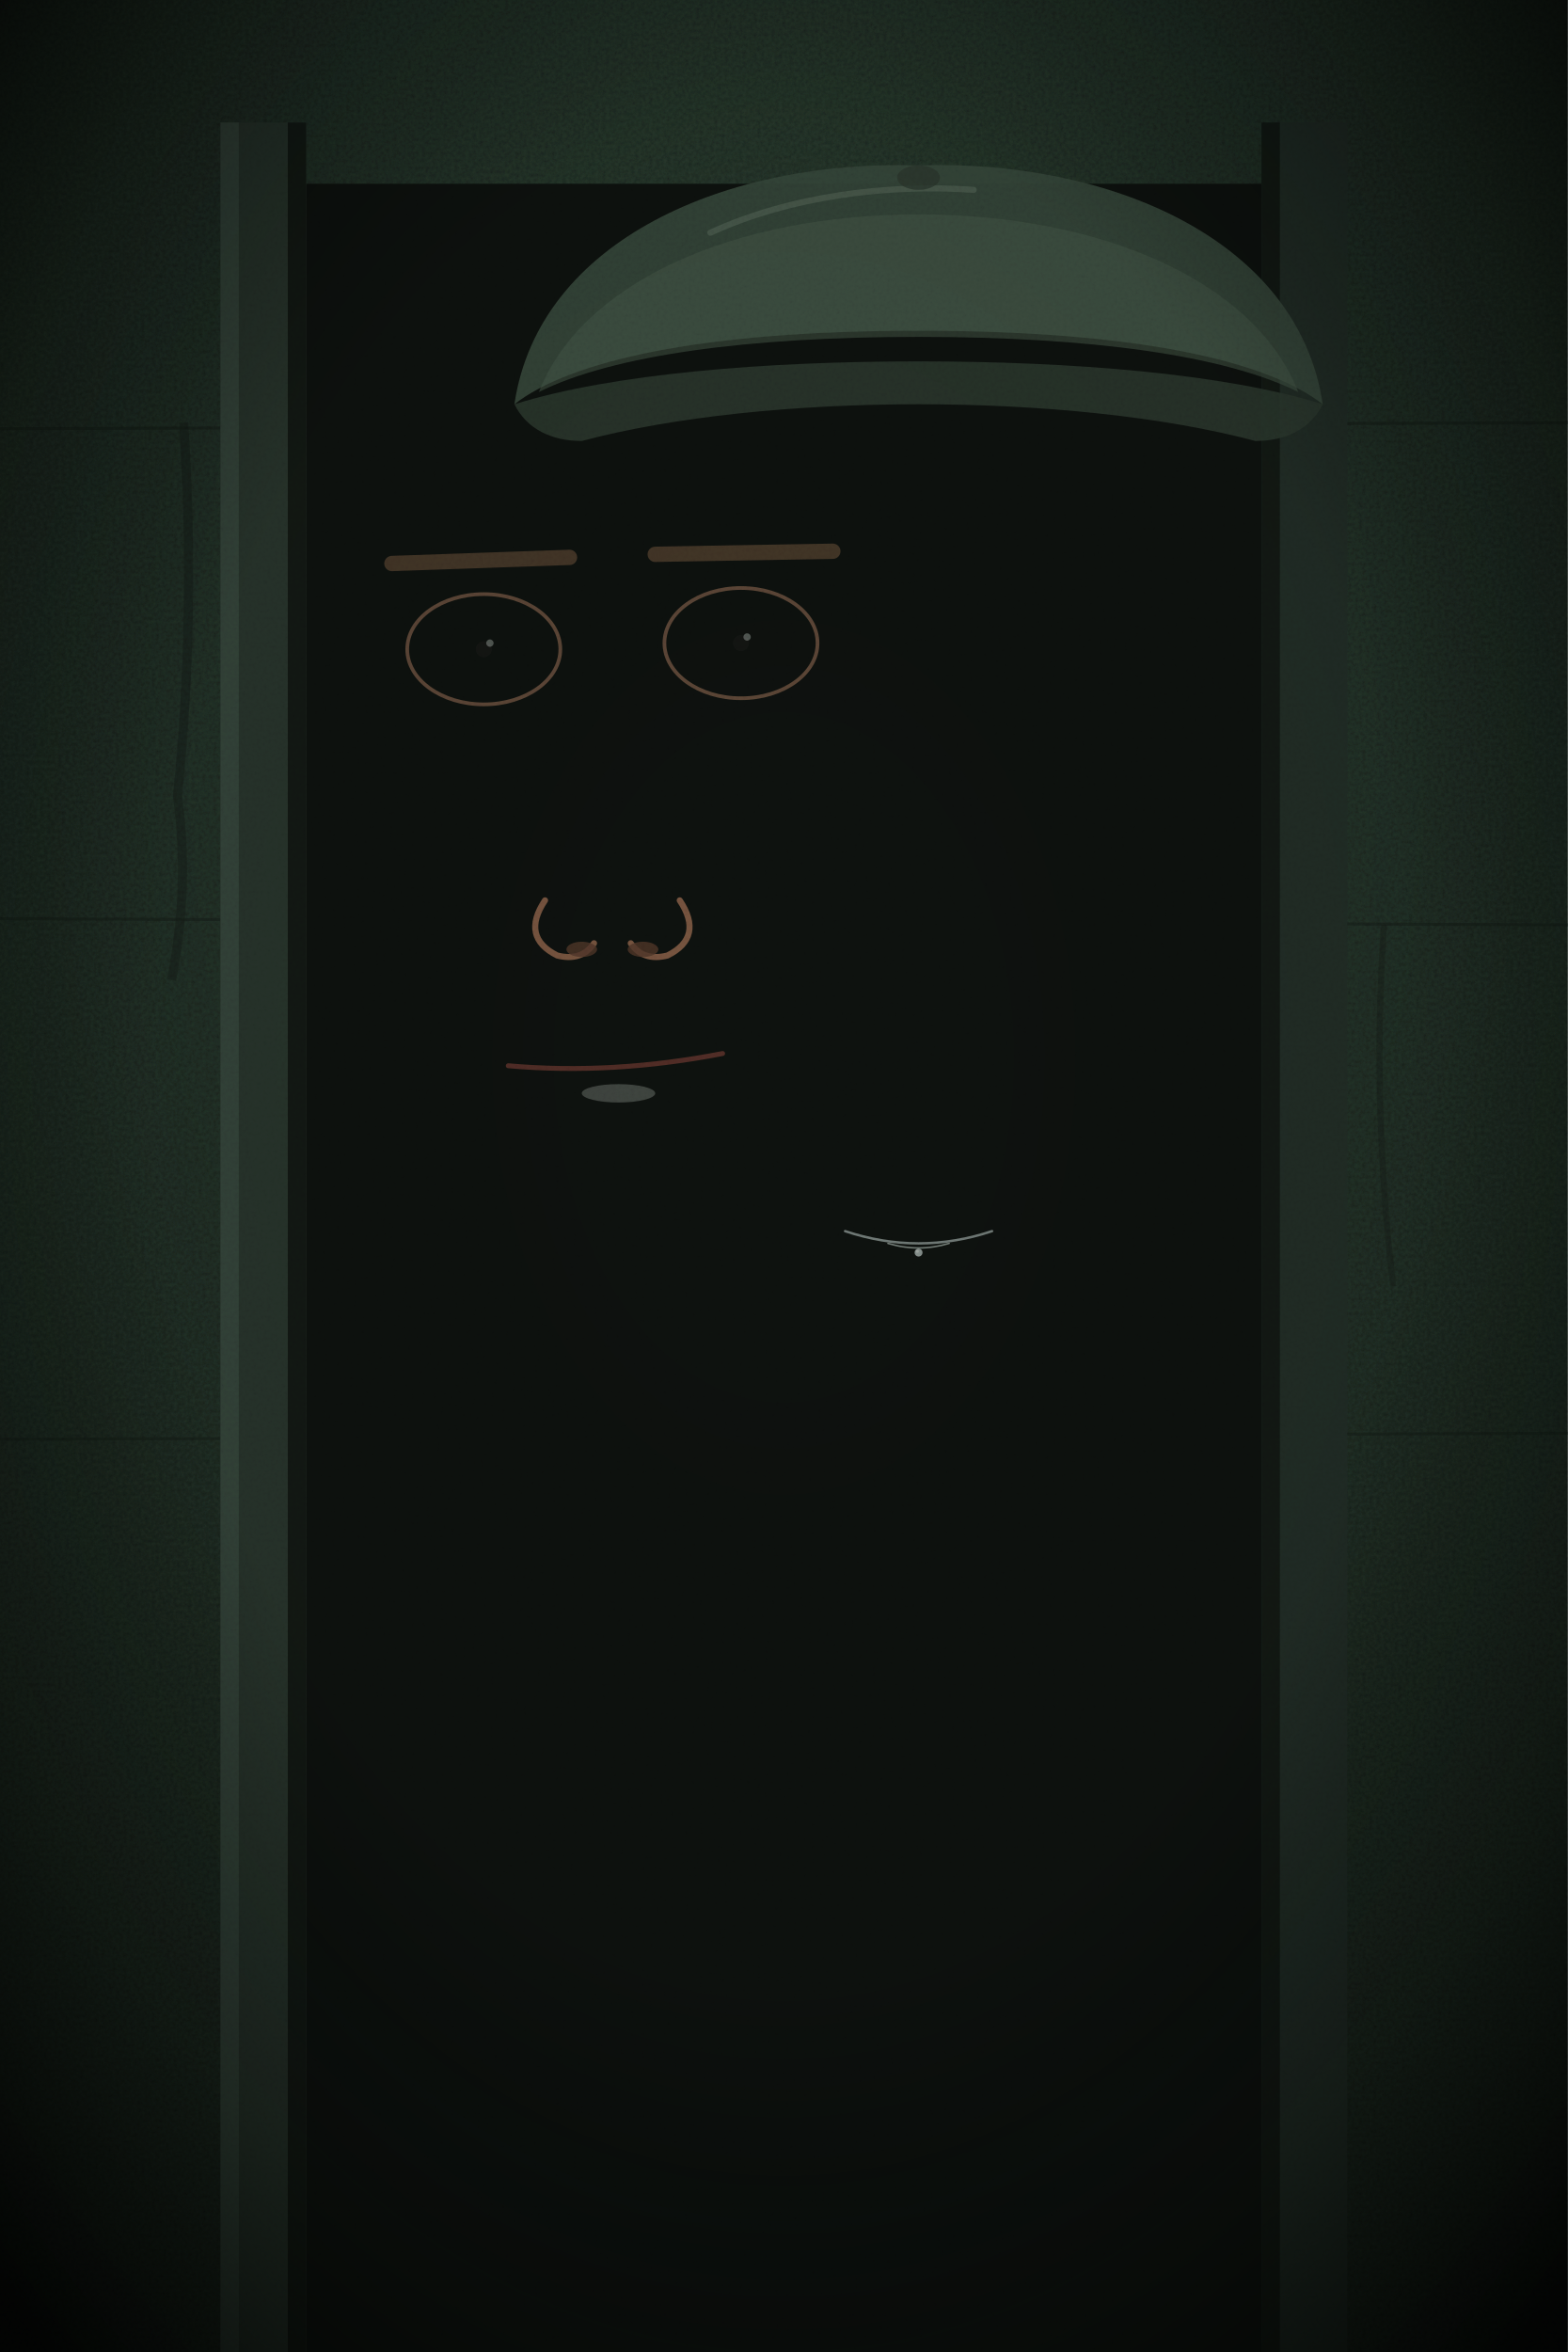
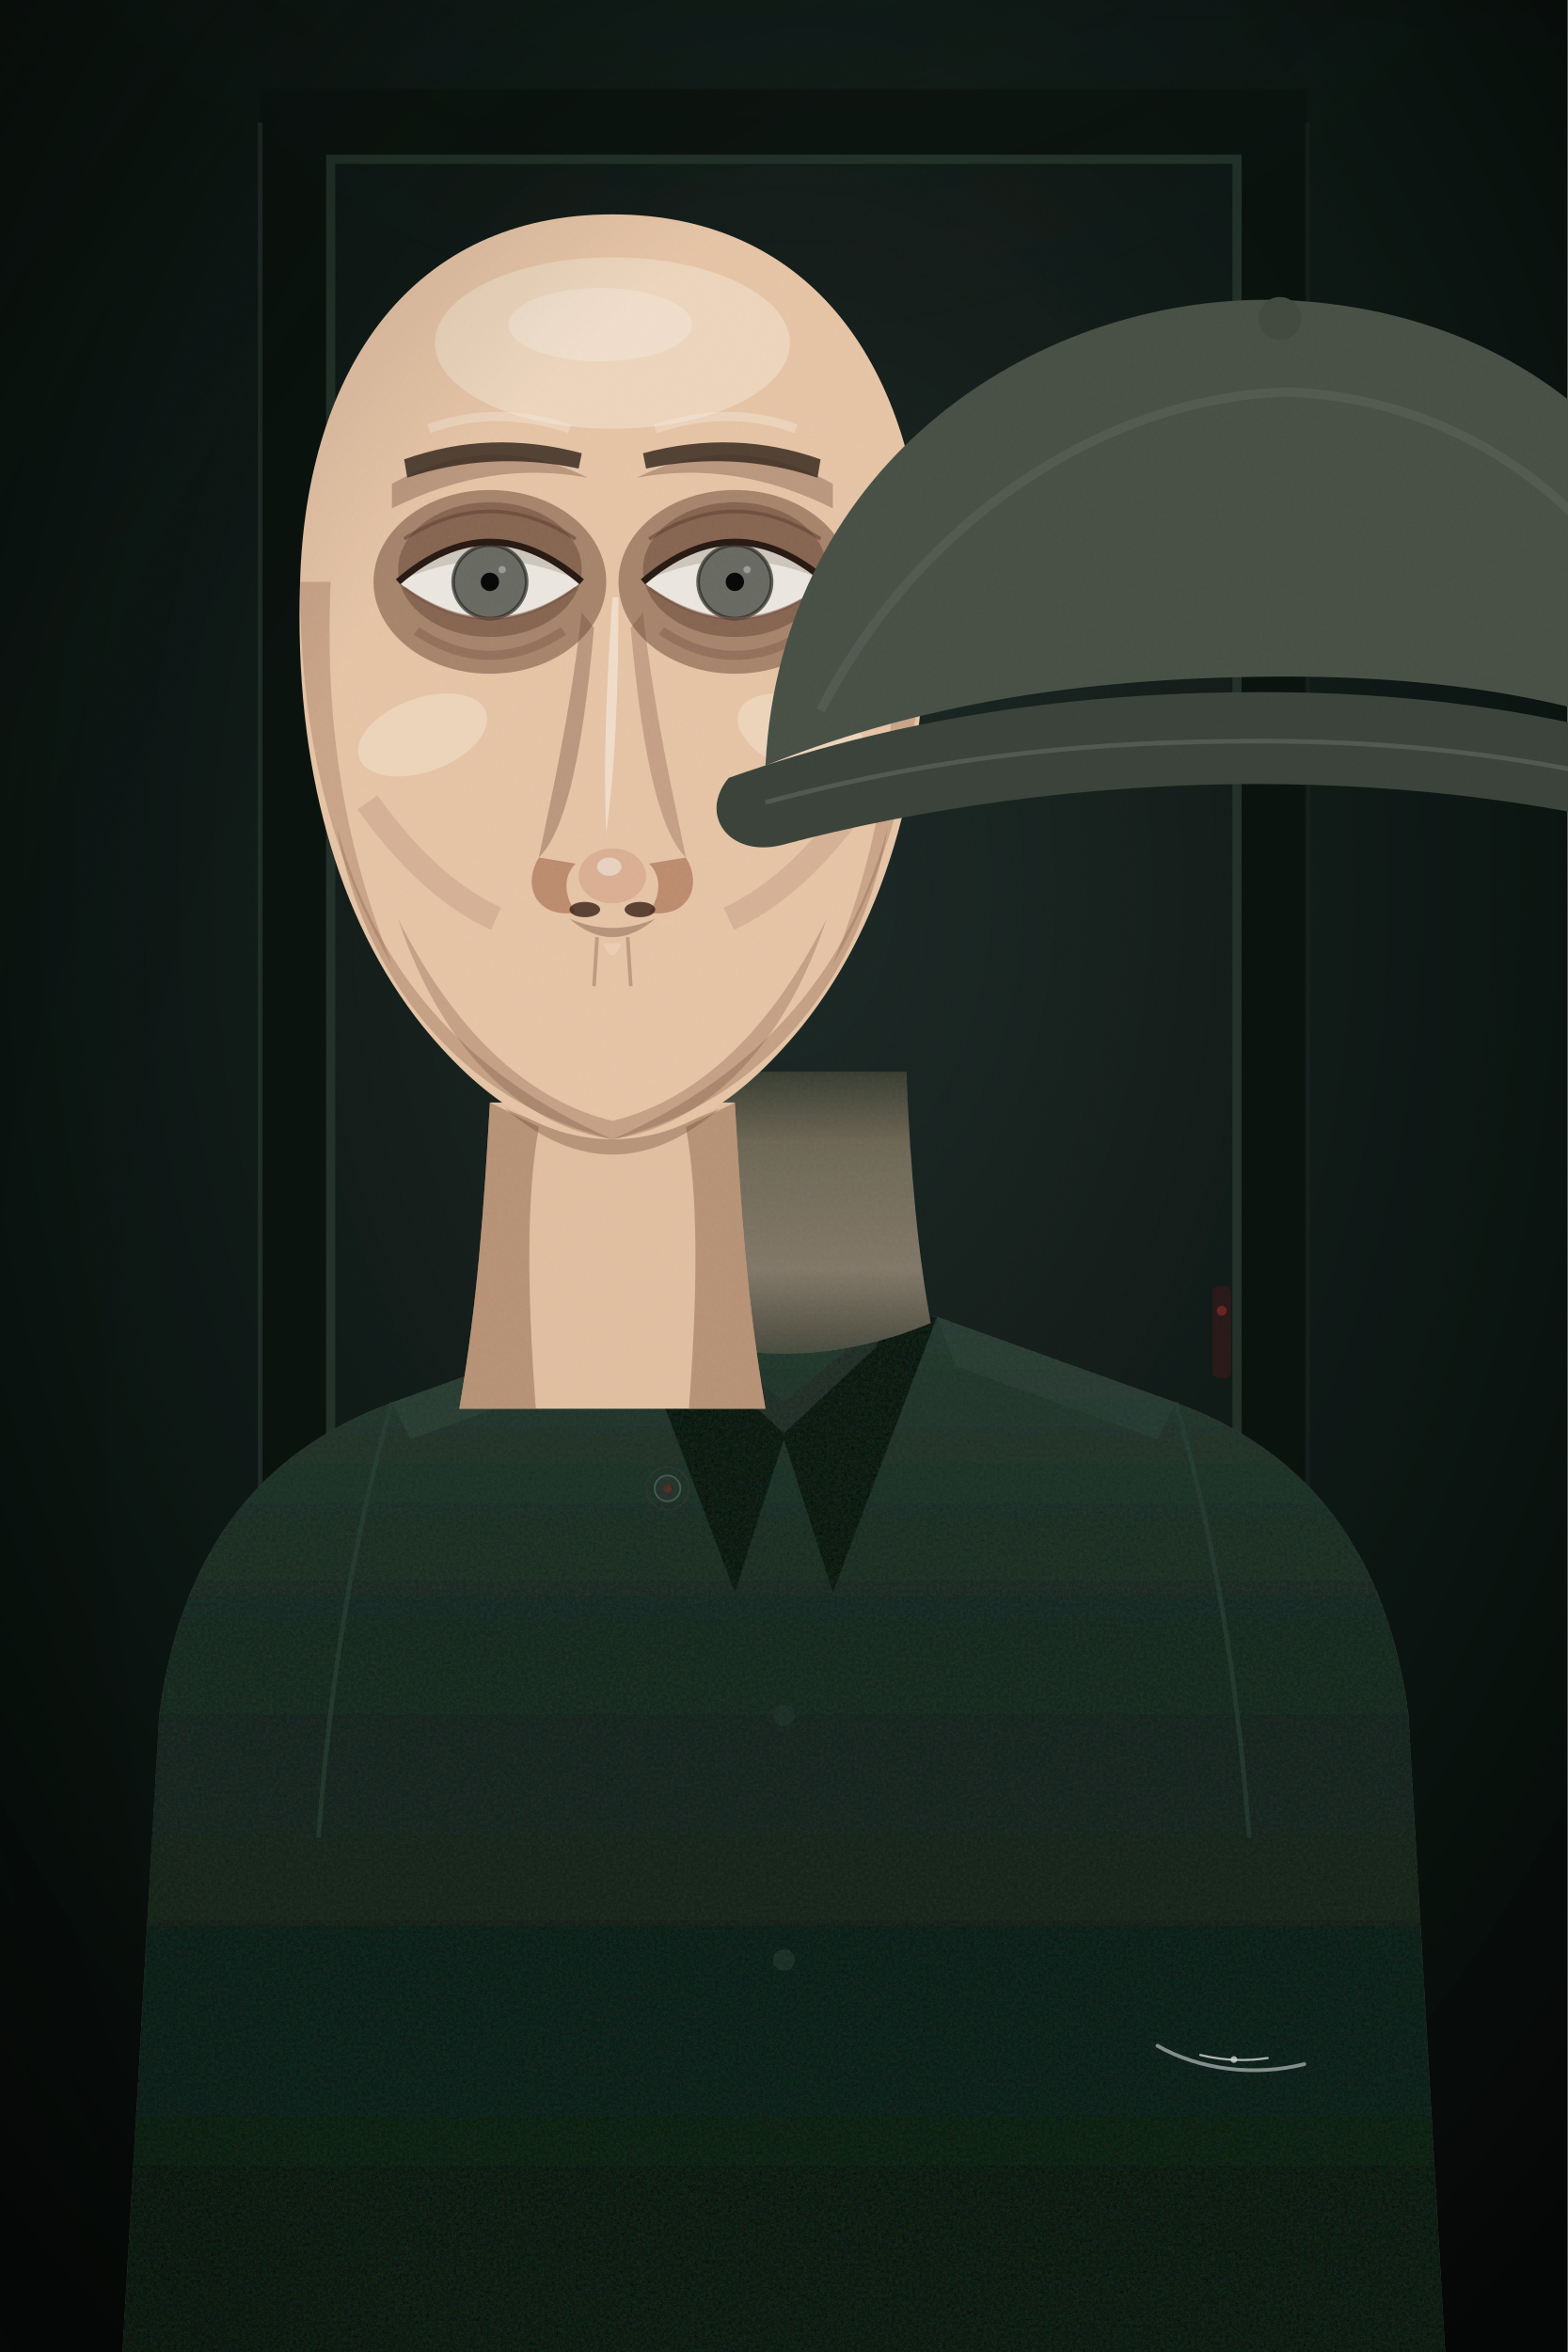
<svg xmlns="http://www.w3.org/2000/svg" viewBox="0 0 512 768" width="512" height="768">
```svg

  <defs>
-     <radialGradient id="bg" cx="50%" cy="32%" r="78%">
-       <stop offset="0%" stop-color="#2a3a33" />
-       <stop offset="28%" stop-color="#1c2a24" />
-       <stop offset="55%" stop-color="#121c18" />
-       <stop offset="80%" stop-color="#0a110e" />
+     <radialGradient id="bg" cx="50%" cy="38%" r="75%">
+       <stop offset="0%" stop-color="#1e2b27" />
+       <stop offset="35%" stop-color="#141e1b" />
+       <stop offset="70%" stop-color="#0b1210" />
      <stop offset="100%" stop-color="#050807" />
    </radialGradient>
    <radialGradient id="topLight" cx="50%" cy="0%" r="70%">
-       <stop offset="0%" stop-color="#d8f0e0" stop-opacity="0.55" />
-       <stop offset="18%" stop-color="#a9cdb6" stop-opacity="0.32" />
-       <stop offset="42%" stop-color="#6f9a82" stop-opacity="0.14" />
-       <stop offset="70%" stop-color="#3b5a4a" stop-opacity="0.05" />
-       <stop offset="100%" stop-color="#1a2a22" stop-opacity="0" />
+       <stop offset="0%" stop-color="#cfe3d6" stop-opacity="0.38" />
+       <stop offset="30%" stop-color="#8fb3a2" stop-opacity="0.18" />
+       <stop offset="65%" stop-color="#3f5c51" stop-opacity="0.06" />
+       <stop offset="100%" stop-color="#000" stop-opacity="0" />
    </radialGradient>
    <radialGradient id="face" cx="50%" cy="38%" r="62%">
-       <stop offset="0%" stop-color="#e6e2d6" />
-       <stop offset="25%" stop-color="#d3d2c4" />
-       <stop offset="50%" stop-color="#b7bcac" />
-       <stop offset="75%" stop-color="#8e9888" />
-       <stop offset="92%" stop-color="#5f6c60" />
-       <stop offset="100%" stop-color="#3c463e" />
-     </radialGradient>
-     <radialGradient id="forehead" cx="50%" cy="30%" r="60%">
-       <stop offset="0%" stop-color="#f4f2e8" stop-opacity="0.75" />
-       <stop offset="35%" stop-color="#dfe0d2" stop-opacity="0.4" />
-       <stop offset="70%" stop-color="#bfc6b6" stop-opacity="0.12" />
-       <stop offset="100%" stop-color="#9aa596" stop-opacity="0" />
-     </radialGradient>
+       <stop offset="0%" stop-color="#b9a896" />
+       <stop offset="35%" stop-color="#9c8b7a" />
+       <stop offset="65%" stop-color="#6f6559" />
+       <stop offset="88%" stop-color="#3f3e37" />
+       <stop offset="100%" stop-color="#262a26" />
+     </radialGradient>
+     <linearGradient id="forehead" x1="0" y1="0" x2="0" y2="1">
+       <stop offset="0%" stop-color="#c9bba8" stop-opacity="0.55" />
+       <stop offset="45%" stop-color="#ab9c8a" stop-opacity="0.25" />
+       <stop offset="100%" stop-color="#8a7c6c" stop-opacity="0" />
+     </linearGradient>
    <radialGradient id="socket" cx="50%" cy="45%" r="55%">
-       <stop offset="0%" stop-color="#3a3a3c" stop-opacity="0.85" />
-       <stop offset="35%" stop-color="#4a4f4a" stop-opacity="0.6" />
-       <stop offset="65%" stop-color="#6b756a" stop-opacity="0.3" />
-       <stop offset="100%" stop-color="#8e9888" stop-opacity="0" />
+       <stop offset="0%" stop-color="#2c2723" stop-opacity="0.75" />
+       <stop offset="45%" stop-color="#3f3731" stop-opacity="0.45" />
+       <stop offset="80%" stop-color="#5a4e44" stop-opacity="0.15" />
+       <stop offset="100%" stop-color="#6b5d50" stop-opacity="0" />
    </radialGradient>
    <radialGradient id="cheek" cx="50%" cy="50%" r="50%">
-       <stop offset="0%" stop-color="#8a4a44" stop-opacity="0.28" />
-       <stop offset="40%" stop-color="#7a4640" stop-opacity="0.16" />
-       <stop offset="75%" stop-color="#6a4a44" stop-opacity="0.06" />
-       <stop offset="100%" stop-color="#5a4a44" stop-opacity="0" />
-     </radialGradient>
-     <linearGradient id="shade" x1="0%" y1="0%" x2="100%" y2="0%">
-       <stop offset="0%" stop-color="#0a100d" stop-opacity="0.75" />
-       <stop offset="18%" stop-color="#1a2420" stop-opacity="0.4" />
-       <stop offset="40%" stop-color="#2a3530" stop-opacity="0.08" />
-       <stop offset="60%" stop-color="#2a3530" stop-opacity="0.08" />
-       <stop offset="82%" stop-color="#1a2420" stop-opacity="0.45" />
-       <stop offset="100%" stop-color="#0a100d" stop-opacity="0.8" />
+       <stop offset="0%" stop-color="#8a5a52" stop-opacity="0.28" />
+       <stop offset="55%" stop-color="#7a5a4f" stop-opacity="0.12" />
+       <stop offset="100%" stop-color="#6b5a4e" stop-opacity="0" />
+     </radialGradient>
+     <linearGradient id="shade" x1="0" y1="0" x2="1" y2="0">
+       <stop offset="0%" stop-color="#0a100e" stop-opacity="0.7" />
+       <stop offset="30%" stop-color="#101816" stop-opacity="0.35" />
+       <stop offset="60%" stop-color="#101816" stop-opacity="0" />
+       <stop offset="85%" stop-color="#0d1412" stop-opacity="0.3" />
+       <stop offset="100%" stop-color="#070b0a" stop-opacity="0.65" />
    </linearGradient>
    <radialGradient id="eyeW" cx="50%" cy="45%" r="60%">
-       <stop offset="0%" stop-color="#dcdccf" />
-       <stop offset="45%" stop-color="#c2c4b4" />
-       <stop offset="80%" stop-color="#8f9486" />
-       <stop offset="100%" stop-color="#5c6258" />
+       <stop offset="0%" stop-color="#cfd3c8" />
+       <stop offset="55%" stop-color="#a9ada2" />
+       <stop offset="85%" stop-color="#6f7169" />
+       <stop offset="100%" stop-color="#454740" />
    </radialGradient>
    <radialGradient id="iris" cx="50%" cy="50%" r="50%">
      <stop offset="0%" stop-color="#0c0f0d" />
-       <stop offset="28%" stop-color="#1a211c" />
-       <stop offset="45%" stop-color="#4f6454" />
-       <stop offset="70%" stop-color="#6f8672" />
-       <stop offset="90%" stop-color="#3a4a3e" />
-       <stop offset="100%" stop-color="#1c2420" />
-     </radialGradient>
-     <linearGradient id="neck" x1="0%" y1="0%" x2="100%" y2="0%">
-       <stop offset="0%" stop-color="#3d463e" />
-       <stop offset="22%" stop-color="#7e8a7c" />
-       <stop offset="50%" stop-color="#a7ae9e" />
-       <stop offset="78%" stop-color="#78847a" />
-       <stop offset="100%" stop-color="#343d36" />
-     </linearGradient>
-     <linearGradient id="suit" x1="0%" y1="0%" x2="0%" y2="100%">
-       <stop offset="0%" stop-color="#2b3832" />
-       <stop offset="25%" stop-color="#1f2a25" />
-       <stop offset="55%" stop-color="#151e1a" />
-       <stop offset="80%" stop-color="#0d1411" />
-       <stop offset="100%" stop-color="#060a08" />
-     </linearGradient>
-     <linearGradient id="helmet" x1="0%" y1="0%" x2="0%" y2="100%">
-       <stop offset="0%" stop-color="#3e4c44" />
-       <stop offset="30%" stop-color="#2a3630" />
-       <stop offset="65%" stop-color="#1a231f" />
-       <stop offset="100%" stop-color="#0b100e" />
-     </linearGradient>
-     <linearGradient id="lip" x1="0%" y1="0%" x2="0%" y2="100%">
-       <stop offset="0%" stop-color="#6e4a48" />
-       <stop offset="45%" stop-color="#7c5652" />
-       <stop offset="75%" stop-color="#5e4240" />
-       <stop offset="100%" stop-color="#3e2e2e" />
-     </linearGradient>
-     <radialGradient id="vig" cx="50%" cy="45%" r="72%">
+       <stop offset="28%" stop-color="#141a16" />
+       <stop offset="45%" stop-color="#3a4d44" />
+       <stop offset="75%" stop-color="#29382f" />
+       <stop offset="100%" stop-color="#101512" />
+     </radialGradient>
+     <linearGradient id="neck" x1="0" y1="0" x2="0" y2="1">
+       <stop offset="0%" stop-color="#3a3831" />
+       <stop offset="25%" stop-color="#6f6456" />
+       <stop offset="70%" stop-color="#85776a" />
+       <stop offset="100%" stop-color="#4a463e" />
+     </linearGradient>
+     <linearGradient id="suit" x1="0" y1="0" x2="0" y2="1">
+       <stop offset="0%" stop-color="#26322e" />
+       <stop offset="30%" stop-color="#18221f" />
+       <stop offset="70%" stop-color="#0f1614" />
+       <stop offset="100%" stop-color="#070b0a" />
+     </linearGradient>
+     <linearGradient id="helmet" x1="0" y1="0" x2="0" y2="1">
+       <stop offset="0%" stop-color="#34403b" />
+       <stop offset="40%" stop-color="#1f2926" />
+       <stop offset="80%" stop-color="#121a18" />
+       <stop offset="100%" stop-color="#0a0f0e" />
+     </linearGradient>
+     <linearGradient id="lip" x1="0" y1="0" x2="0" y2="1">
+       <stop offset="0%" stop-color="#5a3a36" />
+       <stop offset="50%" stop-color="#6e4640" />
+       <stop offset="100%" stop-color="#4a3431" />
+     </linearGradient>
+     <radialGradient id="vig" cx="50%" cy="45%" r="75%">
      <stop offset="0%" stop-color="#000" stop-opacity="0" />
-       <stop offset="55%" stop-color="#000" stop-opacity="0.08" />
-       <stop offset="78%" stop-color="#020403" stop-opacity="0.45" />
-       <stop offset="92%" stop-color="#010201" stop-opacity="0.75" />
-       <stop offset="100%" stop-color="#000" stop-opacity="0.9" />
+       <stop offset="55%" stop-color="#000" stop-opacity="0.15" />
+       <stop offset="80%" stop-color="#000" stop-opacity="0.5" />
+       <stop offset="100%" stop-color="#000" stop-opacity="0.85" />
    </radialGradient>
    <filter id="grain" x="0" y="0" width="100%" height="100%">
-       <feTurbulence type="fractalNoise" baseFrequency="0.85" numOctaves="3" seed="7" stitchTiles="stitch" result="noise" />
-       <feColorMatrix in="noise" type="matrix" values="0 0 0 0 0.55                 0 0 0 0 0.62                 0 0 0 0 0.56                 0 0 0 0.35 0" result="tint" />
-       <feComposite in="tint" in2="SourceGraphic" operator="in" result="clip" />
-       <feBlend in="SourceGraphic" in2="clip" mode="overlay" />
+       <feTurbulence type="fractalNoise" baseFrequency="0.9" numOctaves="3" seed="7" result="n" />
+       <feColorMatrix in="n" type="matrix" values="0 0 0 0 0.5  0 0 0 0 0.55  0 0 0 0 0.52  0 0 0 0.16 0" result="g" />
+       <feComposite in="g" in2="SourceGraphic" operator="in" result="gm" />
+       <feBlend in="SourceGraphic" in2="gm" mode="overlay" />
    </filter>
  </defs>
-   <rect x="0" y="0" width="512" height="768" fill="url(#bg)" />
-   <rect x="0" y="0" width="512" height="768" fill="#1a2621" opacity="0.35" filter="url(#grain)" />
-   <g stroke="#0c1310" stroke-width="1" opacity="0.5">
-     <line x1="0" y1="140" x2="512" y2="138" />
-     <line x1="0" y1="300" x2="512" y2="302" />
-     <line x1="0" y1="470" x2="512" y2="468" />
-   </g>
-   <path d="M60 138 Q64 200 58 260 Q62 290 56 320" stroke="#0e1512" stroke-width="3" fill="none" opacity="0.45" />
-   <path d="M452 302 Q448 360 455 420" stroke="#0e1512" stroke-width="2" fill="none" opacity="0.4" />
-   <g>
-     <rect x="96" y="60" width="320" height="708" fill="#050807" />
-     <rect x="72" y="40" width="28" height="728" fill="#26322c" />
-     <rect x="72" y="40" width="6" height="728" fill="#3a4a41" opacity="0.8" />
-     <rect x="94" y="40" width="6" height="728" fill="#0b110e" />
-     <rect x="412" y="40" width="28" height="728" fill="#1f2a25" />
-     <rect x="412" y="40" width="6" height="728" fill="#0b110e" />
+   <rect width="512" height="768" fill="url(#bg)" />
+   <g opacity="0.85">
+     <rect x="96" y="40" width="320" height="728" fill="none" stroke="#0a100e" stroke-width="22" />
+     <rect x="108" y="52" width="296" height="716" fill="none" stroke="#24322d" stroke-width="3" />
+     <line x1="85" y1="40" x2="85" y2="768" stroke="#2e3e38" stroke-width="1.5" opacity="0.6" />
+     <line x1="427" y1="40" x2="427" y2="768" stroke="#1a2421" stroke-width="1.5" opacity="0.6" />
+     <rect x="396" y="420" width="6" height="30" rx="2" fill="#3a1a1a" opacity="0.7" />
+     <circle cx="399" cy="428" r="1.6" fill="#8a2a26" opacity="0.8" />
+   </g>
+   <ellipse cx="256" cy="0" rx="300" ry="420" fill="url(#topLight)" />
+   <g filter="url(#grain)">
+     <path d="M40 768 L52 560 Q62 482 128 458 L206 430 Q256 448 306 430 L384 458 Q450 482 460 560 L472 768 Z" fill="url(#suit)" />
+     <path d="M206 430 L240 520 L256 470 L272 520 L306 430 L292 428 L256 458 L220 428 Z" fill="#0b1110" />
+     <path d="M220 428 L256 458 L292 428 L286 440 L256 468 L226 440 Z" fill="#2a2e2a" opacity="0.8" />
+     <line x1="256" y1="470" x2="256" y2="768" stroke="#05080 7" stroke-width="2" opacity="0.7" />
+     <circle cx="256" cy="560" r="3.5" fill="#1e2825" />
+     <circle cx="256" cy="640" r="3.5" fill="#1e2825" />
+     <path d="M128 458 Q110 520 104 600" stroke="#2c3a35" stroke-width="1.5" fill="none" opacity="0.6" />
+     <path d="M384 458 Q402 520 408 600" stroke="#2c3a35" stroke-width="1.5" fill="none" opacity="0.6" />
+     <path d="M128 458 L206 430 L200 446 L134 470 Z" fill="#33423c" opacity="0.5" />
+     <path d="M384 458 L306 430 L312 446 L378 470 Z" fill="#33423c" opacity="0.4" />
+     <g opacity="0.55">
+       <circle cx="218" cy="486" r="4.2" fill="#2a2f2c" stroke="#6a7470" stroke-width="0.6" />
+       <circle cx="218" cy="486" r="1.4" fill="#7a2622" />
+       <circle cx="218" cy="486" r="7" fill="none" stroke="#8a2a26" stroke-width="0.4" opacity="0.4" />
+     </g>
+   </g>
+   <g filter="url(#grain)">
+     <path d="M216 350 Q214 400 208 432 Q256 452 304 432 Q298 400 296 350 Z" fill="url(#neck)" />
+     <path d="M216 350 Q214 400 208 432 L226 436 Q228 398 230 356 Z" fill="#101614" opacity="0.5" />
  </g>```svg

- 
- 
- <ellipse cx="200" cy="140" rx="70" ry="32" fill="url(#foreheadHighlight)" opacity="0.55" />
-   <ellipse cx="158" cy="212" rx="36" ry="24" fill="url(#eyeSocketShadow)" opacity="0.7" />
-   <ellipse cx="242" cy="210" rx="36" ry="24" fill="url(#eyeSocketShadow)" opacity="0.7" />
-   <ellipse cx="158" cy="212" rx="25" ry="18" fill="url(#eyeWhite)" stroke="#6b4a3a" stroke-width="1.2" />
-   <ellipse cx="242" cy="210" rx="25" ry="18" fill="url(#eyeWhite)" stroke="#6b4a3a" stroke-width="1.2" />
-   <circle cx="158" cy="212" r="8.5" fill="url(#irisGrad)" />
-   <circle cx="242" cy="210" r="8.5" fill="url(#irisGrad)" />
-   <circle cx="158" cy="212" r="2.6" fill="#0d0d0d" />
-   <circle cx="242" cy="210" r="2.6" fill="#0d0d0d" />
-   <circle cx="160" cy="210" r="1.2" fill="#ffffff" opacity="0.35" />
-   <circle cx="244" cy="208" r="1.2" fill="#ffffff" opacity="0.35" />
-   <path d="M128 184 L186 182" stroke="#4a3426" stroke-width="5" stroke-linecap="round" fill="none" />
-   <path d="M214 181 L272 180" stroke="#4a3426" stroke-width="5" stroke-linecap="round" fill="none" />
-   <path d="M188 220 Q182 260 178 292 Q186 300 192 296 Q190 260 194 222 Z" fill="url(#noseShadow)" opacity="0.6" />
-   <path d="M212 220 Q218 260 222 292 Q214 300 208 296 Q210 260 206 222 Z" fill="url(#noseShadow)" opacity="0.45" />
-   <path d="M198 222 Q196 255 197 285 Q200 288 203 285 Q204 255 202 222 Z" fill="url(#noseHighlight)" opacity="0.7" />
-   <path d="M178 294 Q170 306 182 312 Q190 314 194 308" stroke="#8a5a45" stroke-width="2" fill="none" stroke-linecap="round" />
-   <path d="M222 294 Q230 306 218 312 Q210 314 206 308" stroke="#8a5a45" stroke-width="2" fill="none" stroke-linecap="round" />
-   <ellipse cx="190" cy="310" rx="5" ry="2.5" fill="#5a3528" opacity="0.8" />
-   <ellipse cx="210" cy="310" rx="5" ry="2.5" fill="#5a3528" opacity="0.8" />
-   <ellipse cx="200" cy="298" rx="7" ry="5" fill="url(#noseHighlight)" opacity="0.8" />
-   <ellipse cx="140" cy="262" rx="26" ry="14" fill="url(#cheekHighlight)" opacity="0.5" transform="rotate(-15 140 262)" />
-   <ellipse cx="260" cy="260" rx="26" ry="14" fill="url(#cheekHighlight)" opacity="0.5" transform="rotate(15 260 260)" />
-   <path d="M166 348 Q182 338 194 342 Q200 339 206 341 Q220 336 236 344 Q220 350 200 350 Q182 351 166 348 Z" fill="url(#lipGrad)" />
-   <path d="M166 348 Q182 351 200 350 Q220 350 236 344 Q222 366 200 367 Q178 366 166 348 Z" fill="url(#lipGrad)" />
-   <path d="M166 348 Q200 351 236 344" stroke="#5c2a24" stroke-width="1.6" fill="none" stroke-linecap="round" />
-   <ellipse cx="202" cy="357" rx="12" ry="3" fill="#ffffff" opacity="0.25" />
-   <ellipse cx="200" cy="392" rx="30" ry="10" fill="url(#chinShadow)" opacity="0.5" />
-   <path d="M170 410 Q200 432 230 410 Q200 424 170 410 Z" fill="url(#chinShadow)" opacity="0.4" />
+ <g id="face-features">
+     <g id="neck">
+       <path d="M160,360 C158,395 156,425 150,460 L250,460 C244,425 242,395 240,360 Z" fill="url(#skinGrad) #e8c2a4" />
+       <path d="M160,360 C158,395 156,425 150,460 L175,460 C172,420 172,390 176,368 Z" fill="url(#shadowGrad) #8a5a44" opacity="0.45" />
+       <path d="M240,360 C242,395 244,425 250,460 L225,460 C228,420 228,390 224,368 Z" fill="url(#shadowGrad) #8a5a44" opacity="0.45" />
+       <path d="M165,362 Q200,392 235,362 Q200,378 165,362 Z" fill="#6e4434" opacity="0.35" />
+     </g>
+     <path id="face-base" d="M200,70 C265,70 300,120 302,190 C304,250 290,300 262,335 C240,362 220,372 200,372 C180,372 160,362 138,335 C110,300 96,250 98,190 C100,120 135,70 200,70 Z" fill="url(#skinGrad) #edc8aa" />
+     <path d="M110,270 C122,315 150,350 200,372 C250,350 278,315 290,270 C282,318 250,360 200,372 C150,360 118,318 110,270 Z" fill="#7a4c3a" opacity="0.30" />
+     <path d="M130,300 C150,340 175,360 200,366 C225,360 250,340 270,300 C255,345 228,368 200,372 C172,368 145,345 130,300 Z" fill="#5e3628" opacity="0.25" />
+     <path d="M98,190 C98,240 108,280 128,315 C112,275 106,235 108,190 Z" fill="#8a5a44" opacity="0.30" />
+     <path d="M302,190 C302,240 292,280 272,315 C288,275 294,235 292,190 Z" fill="#8a5a44" opacity="0.30" />
+     <ellipse cx="200" cy="112" rx="58" ry="28" fill="url(#highlightGrad) #fff3e6" opacity="0.40" />
+     <ellipse cx="196" cy="106" rx="30" ry="12" fill="#ffffff" opacity="0.25" />
+     <path d="M128,158 Q160,140 192,156 Q160,150 128,166 Z" fill="#6e4434" opacity="0.35" />
+     <path d="M272,158 Q240,140 208,156 Q240,150 272,166 Z" fill="#6e4434" opacity="0.35" />
+     <path d="M132,150 Q160,140 190,148 L189,153 Q160,147 133,156 Z" fill="#3b2a22" opacity="0.85" />
+     <path d="M268,150 Q240,140 210,148 L211,153 Q240,147 267,156 Z" fill="#3b2a22" opacity="0.85" />
+     <path d="M140,140 Q162,132 186,140" stroke="#fff4ea" stroke-width="3" fill="none" opacity="0.35" />
+     <path d="M260,140 Q238,132 214,140" stroke="#fff4ea" stroke-width="3" fill="none" opacity="0.35" />
+     <ellipse cx="160" cy="190" rx="38" ry="30" fill="url(#eyeSocketGrad) #5a3326" opacity="0.45" />
+     <ellipse cx="240" cy="190" rx="38" ry="30" fill="url(#eyeSocketGrad) #5a3326" opacity="0.45" />
+     <ellipse cx="160" cy="186" rx="30" ry="22" fill="#3a1f18" opacity="0.30" />
+     <ellipse cx="240" cy="186" rx="30" ry="22" fill="#3a1f18" opacity="0.30" />
+     <g id="eye-left">
+       <path d="M130,190 Q160,164 190,190 Q160,214 130,190 Z" fill="url(#scleraGrad) #f2ede6" />
+       <path d="M130,190 Q160,164 190,190 Q160,176 130,190 Z" fill="#8a7a70" opacity="0.30" />
+       <circle cx="160" cy="190" r="12" fill="url(#irisGrad) #6b6a64" />
+       <circle cx="160" cy="190" r="12" fill="none" stroke="#2a2724" stroke-width="1.2" opacity="0.7" />
+       <circle cx="160" cy="190" r="3" fill="#0b0a0a" />
+       <circle cx="164" cy="186" r="1.2" fill="#ffffff" opacity="0.35" />
+       <path d="M130,190 Q160,164 190,190" stroke="#2a1a14" stroke-width="2.2" fill="none" />
+       <path d="M132,192 Q160,212 188,192" stroke="#7a5244" stroke-width="1" fill="none" opacity="0.6" />
+       <path d="M132,176 Q160,158 188,176" stroke="#5e3a2c" stroke-width="1.2" fill="none" opacity="0.5" />
+       <path d="M136,206 Q160,222 184,206" stroke="#4a2a20" stroke-width="3" fill="none" opacity="0.2" />
+     </g>
+     <g id="eye-right">
+       <path d="M210,190 Q240,164 270,190 Q240,214 210,190 Z" fill="url(#scleraGrad) #f2ede6" />
+       <path d="M210,190 Q240,164 270,190 Q240,176 210,190 Z" fill="#8a7a70" opacity="0.30" />
+       <circle cx="240" cy="190" r="12" fill="url(#irisGrad) #6b6a64" />
+       <circle cx="240" cy="190" r="12" fill="none" stroke="#2a2724" stroke-width="1.2" opacity="0.7" />
+       <circle cx="240" cy="190" r="3" fill="#0b0a0a" />
+       <circle cx="244" cy="186" r="1.2" fill="#ffffff" opacity="0.35" />
+       <path d="M210,190 Q240,164 270,190" stroke="#2a1a14" stroke-width="2.2" fill="none" />
+       <path d="M212,192 Q240,212 268,192" stroke="#7a5244" stroke-width="1" fill="none" opacity="0.6" />
+       <path d="M212,176 Q240,158 268,176" stroke="#5e3a2c" stroke-width="1.2" fill="none" opacity="0.5" />
+       <path d="M216,206 Q240,222 264,206" stroke="#4a2a20" stroke-width="3" fill="none" opacity="0.2" />
+     </g>
+     <g id="nose">
+       <path d="M190,200 C186,235 180,260 176,280 C184,272 190,250 194,205 Z" fill="#6e4434" opacity="0.35" />
+       <path d="M210,200 C214,235 220,260 224,280 C216,272 210,250 206,205 Z" fill="#6e4434" opacity="0.28" />
+       <path d="M200,195 C198,225 197,250 198,272 C201,250 202,225 202,195 Z" fill="url(#highlightGrad) #fff6ec" opacity="0.55" />
+       <path d="M176,280 C170,290 176,300 188,298 C184,292 184,286 188,282 Z" fill="#b97e64" opacity="0.8" />
+       <path d="M224,280 C230,290 224,300 212,298 C216,292 216,286 212,282 Z" fill="#b97e64" opacity="0.8" />
+       <ellipse cx="191" cy="297" rx="5" ry="2.5" fill="#3a1f18" opacity="0.8" />
+       <ellipse cx="209" cy="297" rx="5" ry="2.5" fill="#3a1f18" opacity="0.8" />
+       <ellipse cx="200" cy="286" rx="11" ry="9" fill="#d9a58a" opacity="0.6" />
+       <ellipse cx="199" cy="283" rx="4" ry="3" fill="#ffffff" opacity="0.45" />
+       <path d="M186,300 Q200,306 214,300 Q200,312 186,300 Z" fill="#5e3628" opacity="0.35" />
+     </g>
+     <ellipse cx="138" cy="240" rx="22" ry="12" transform="rotate(-20 138 240)" fill="url(#highlightGrad) #fff1e4" opacity="0.40" />
+     <ellipse cx="262" cy="240" rx="22" ry="12" transform="rotate(20 262 240)" fill="url(#highlightGrad) #fff1e4" opacity="0.40" />
+     <path d="M120,262 Q140,290 162,300" stroke="#7a4c3a" stroke-width="8" fill="none" opacity="0.15" />
+     <path d="M280,262 Q260,290 238,300" stroke="#7a4c3a" stroke-width="8" fill="none" opacity="0.15" />
+     <path d="M195,306 L194,322 M205,306 L206,322" stroke="#8a5a44" stroke-width="1.2" opacity="0.4" />
+     <path d="M197,308 Q200,316 203,308" fill="#fff1e4" opacity="0.25" />
+     <g id="mouth">
+     </g>
+   </g>```svg
+   
  <g id="soft-cap">
-     <path d="M168 132 C176 78 238 52 300 54 C362 52 424 78 432 132 C414 118 372 108 300 108 C228 108 186 118 168 132 Z" fill="#3a4a3f" opacity="0.92" />
-     <path d="M176 128 C190 92 240 70 300 70 C360 70 410 92 424 128 C400 116 356 110 300 110 C244 110 200 116 176 128 Z" fill="#4c5e50" opacity="0.55" />
-     <path d="M168 132 C200 122 250 118 300 118 C350 118 400 122 432 132 C428 140 420 144 410 144 C380 136 340 132 300 132 C260 132 220 136 190 144 C180 144 172 140 168 132 Z" fill="#2c3830" opacity="0.85" />
-     <path d="M232 76 C258 64 290 60 318 62" fill="none" stroke="#7d8f80" stroke-width="2" stroke-linecap="round" opacity="0.35" />
-     <ellipse cx="300" cy="58" rx="7" ry="4" fill="#2c3830" opacity="0.8" />
-   </g>
-   <g id="collar-glint" opacity="0.7">
-     <path d="M276 402 Q300 410 324 402" fill="none" stroke="#b9bec2" stroke-width="0.8" stroke-linecap="round" />
-     <path d="M290 406 Q300 409 310 406" fill="none" stroke="#eef1f3" stroke-width="0.5" stroke-linecap="round" opacity="0.8" />
-     <circle cx="300" cy="409" r="1.3" fill="#d8dcdf" />
-     <circle cx="299.6" cy="408.6" r="0.5" fill="#ffffff" opacity="0.9" />
-   </g>
-   <rect id="green-tint" x="0" y="0" width="100%" height="100%" fill="#5f7a5a" opacity="0.12" style="mix-blend-mode:multiply" />
-   <rect x="0" y="0" width="100%" height="100%" fill="#cfe0c2" opacity="0.06" style="mix-blend-mode:screen" />
-   <rect id="grain-layer" x="0" y="0" width="100%" height="100%" filter="url(#grain)" opacity="0.18" style="mix-blend-mode:overlay" />
-   <rect id="vig" x="0" y="0" width="100%" height="100%" fill="url(#vig)" pointer-events="none" />
+     <path d="M250 250 C255 150 340 95 420 98 C505 102 565 160 568 250 C520 228 470 220 410 221 C345 222 295 232 250 250 Z" fill="#4a5048" />
+     <path d="M268 232 C300 170 360 130 420 128 C480 130 530 168 552 228" fill="none" stroke="#5c6359" stroke-width="3" opacity="0.6" />
+     <path d="M238 254 C300 232 360 226 412 226 C475 226 530 236 585 258 C590 272 575 280 560 276 C510 262 460 256 410 256 C355 256 300 264 255 276 C238 280 228 266 238 254 Z" fill="#3c423b" />
+     <path d="M250 262 C310 246 360 242 412 242 C470 242 520 250 572 266" fill="none" stroke="#6a7266" stroke-width="1.5" opacity="0.5" />
+     <circle cx="418" cy="104" r="7" fill="#434940" />
+   </g>
+   <g id="collar-glint" opacity="0.85">
+     <path d="M378 668 C392 676 410 678 426 674" fill="none" stroke="#9aa1a6" stroke-width="1.2" stroke-linecap="round" />
+     <path d="M392 671 C400 673 408 673 414 672" fill="none" stroke="#e4e8ea" stroke-width="0.7" stroke-linecap="round" opacity="0.9" />
+     <circle cx="403" cy="672.5" r="1.1" fill="#f4f6f7" opacity="0.8" />
+   </g>
+   <rect x="0" y="0" width="800" height="1000" fill="#6f8a64" opacity="0.07" style="mix-blend-mode:multiply" />
+   <rect x="0" y="0" width="800" height="1000" fill="#b9cdb0" opacity="0.05" style="mix-blend-mode:soft-light" />
+   <filter id="grainFx" x="0" y="0" width="100%" height="100%">
+     <feTurbulence type="fractalNoise" baseFrequency="0.9" numOctaves="2" seed="7" stitchTiles="stitch" result="n" />
+     <feColorMatrix in="n" type="saturate" values="0" />
+     <feComponentTransfer>
+       <feFuncA type="linear" slope="0.55" />
+     </feComponentTransfer>
+   </filter>
+   <rect x="0" y="0" width="800" height="1000" filter="url(#grainFx)" opacity="0.12" style="mix-blend-mode:overlay" />
+   <radialGradient id="vignetteGrad" cx="50%" cy="46%" r="72%">
+     <stop offset="60%" stop-color="#000" stop-opacity="0" />
+     <stop offset="100%" stop-color="#0d120c" stop-opacity="0.32" />
+   </radialGradient>
+   <rect x="0" y="0" width="800" height="1000" fill="url(#vignetteGrad)" />
</svg>
